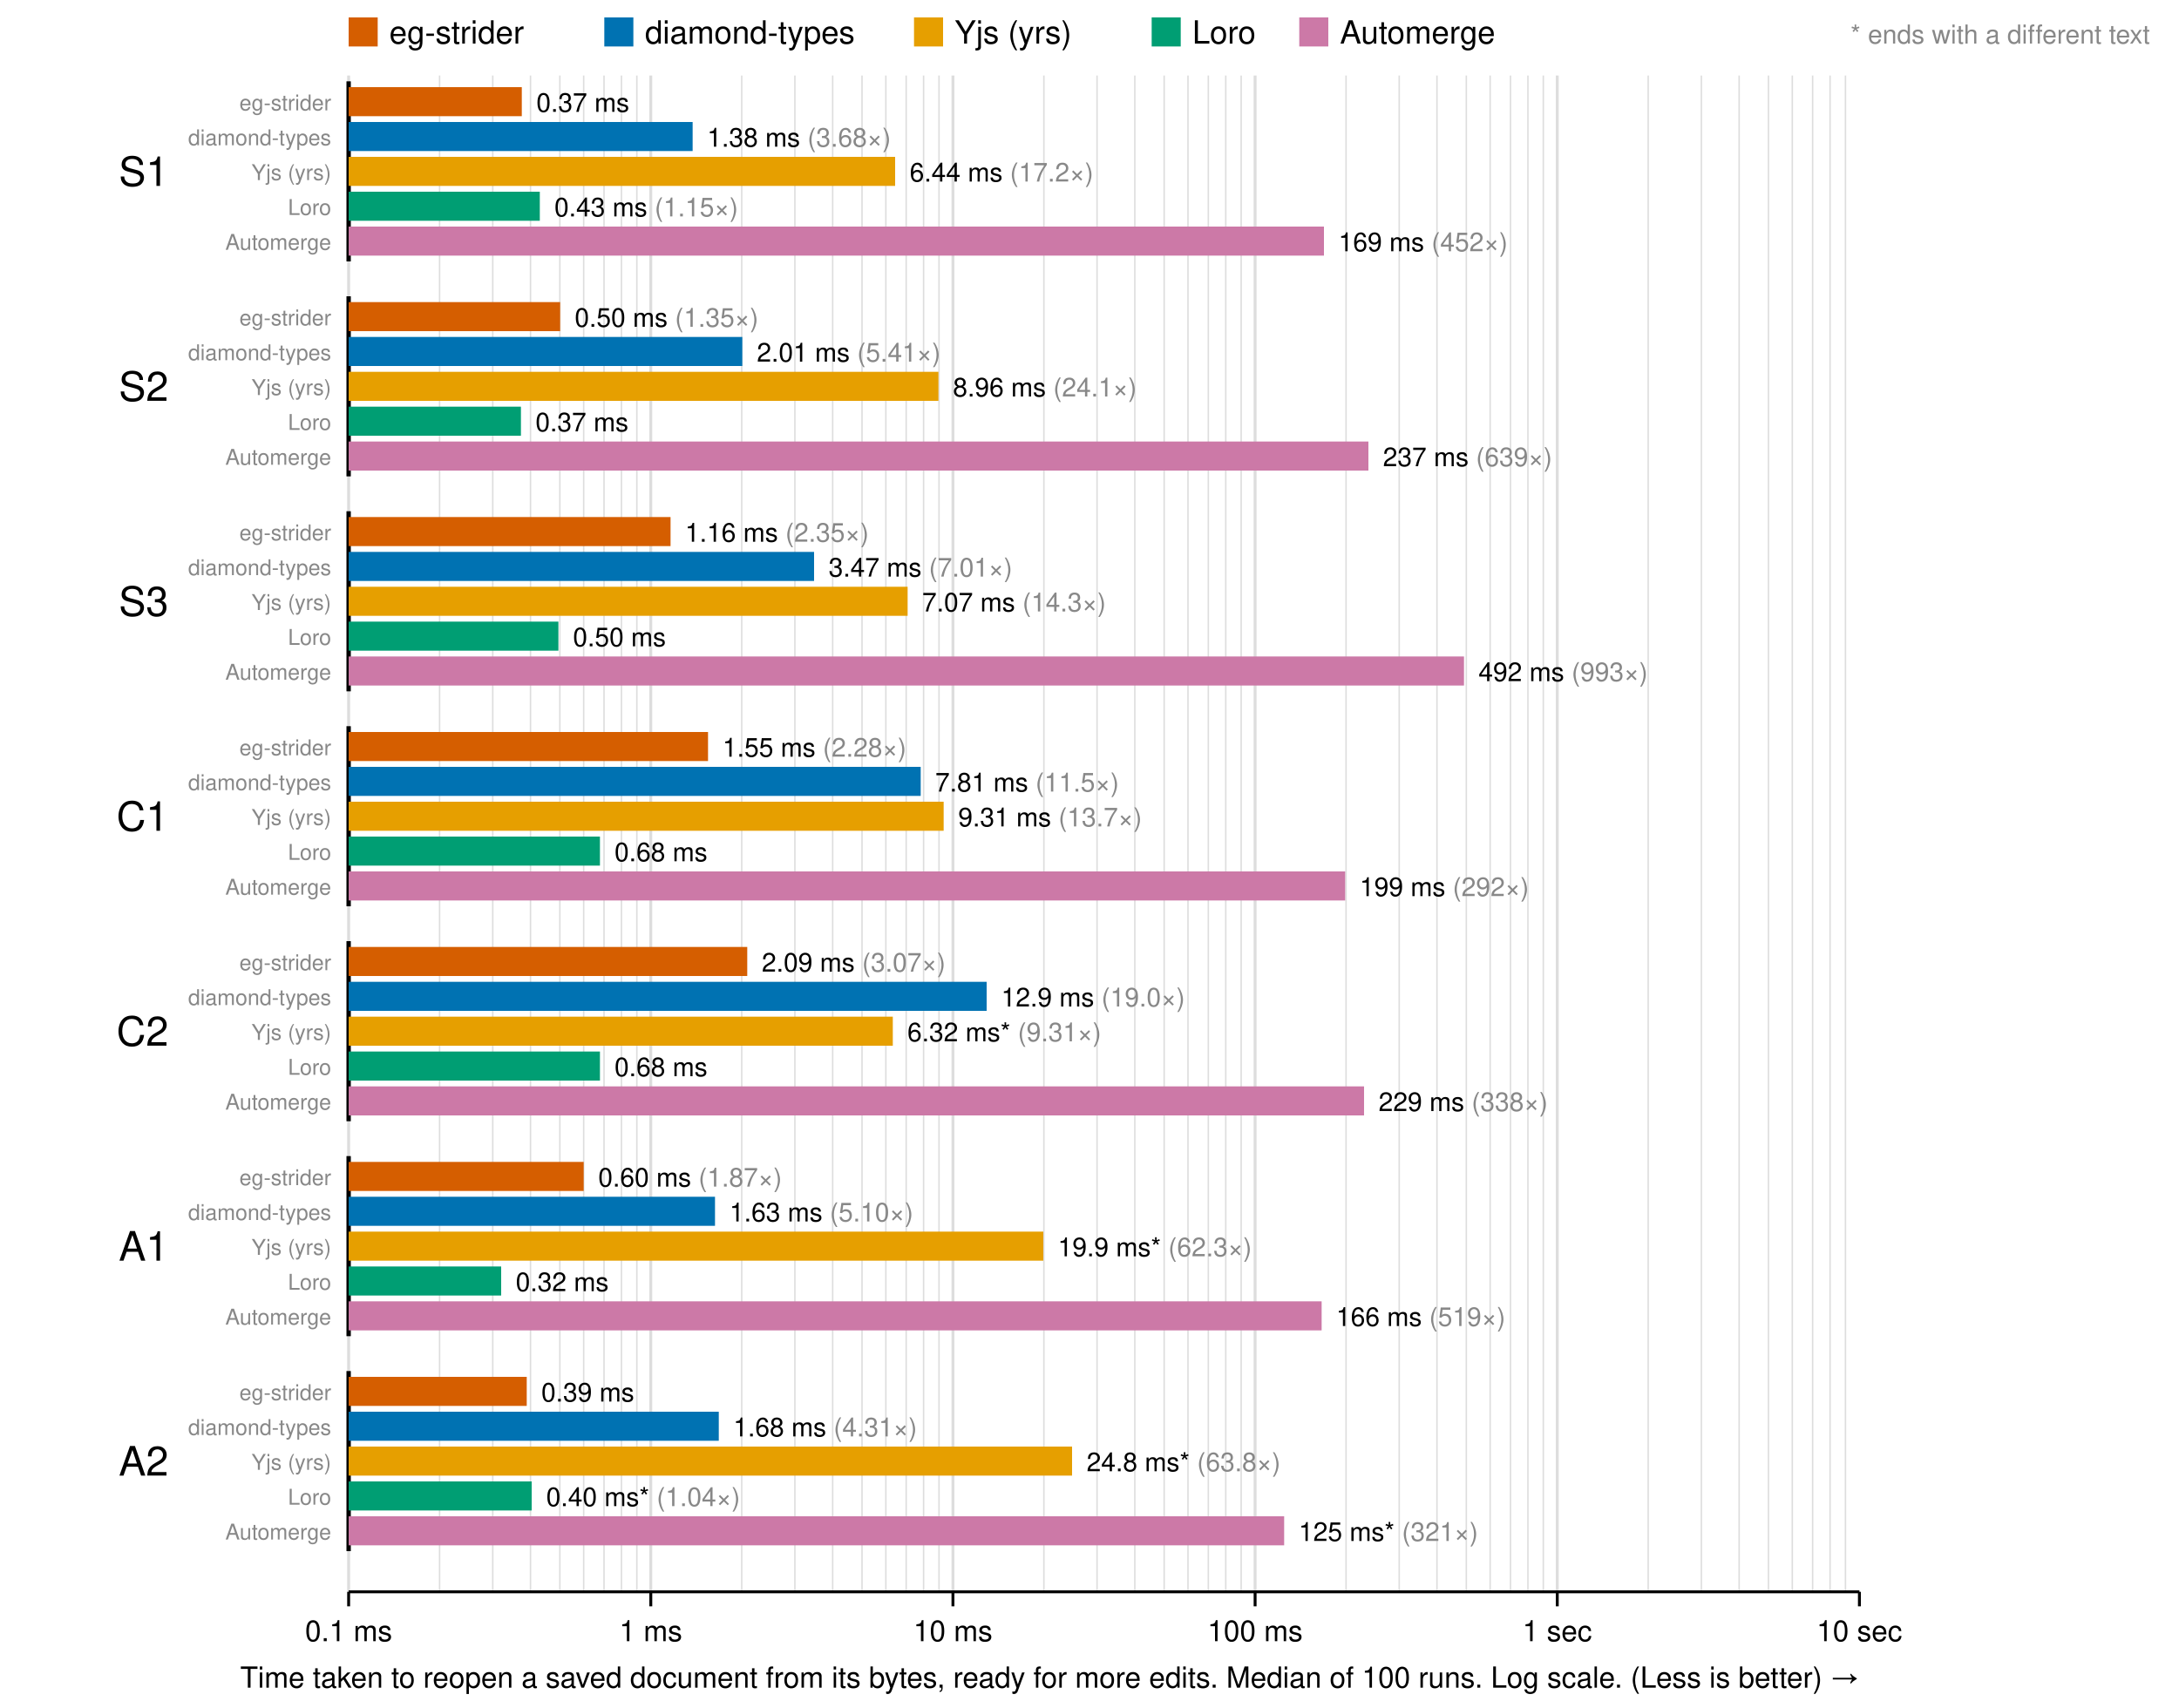
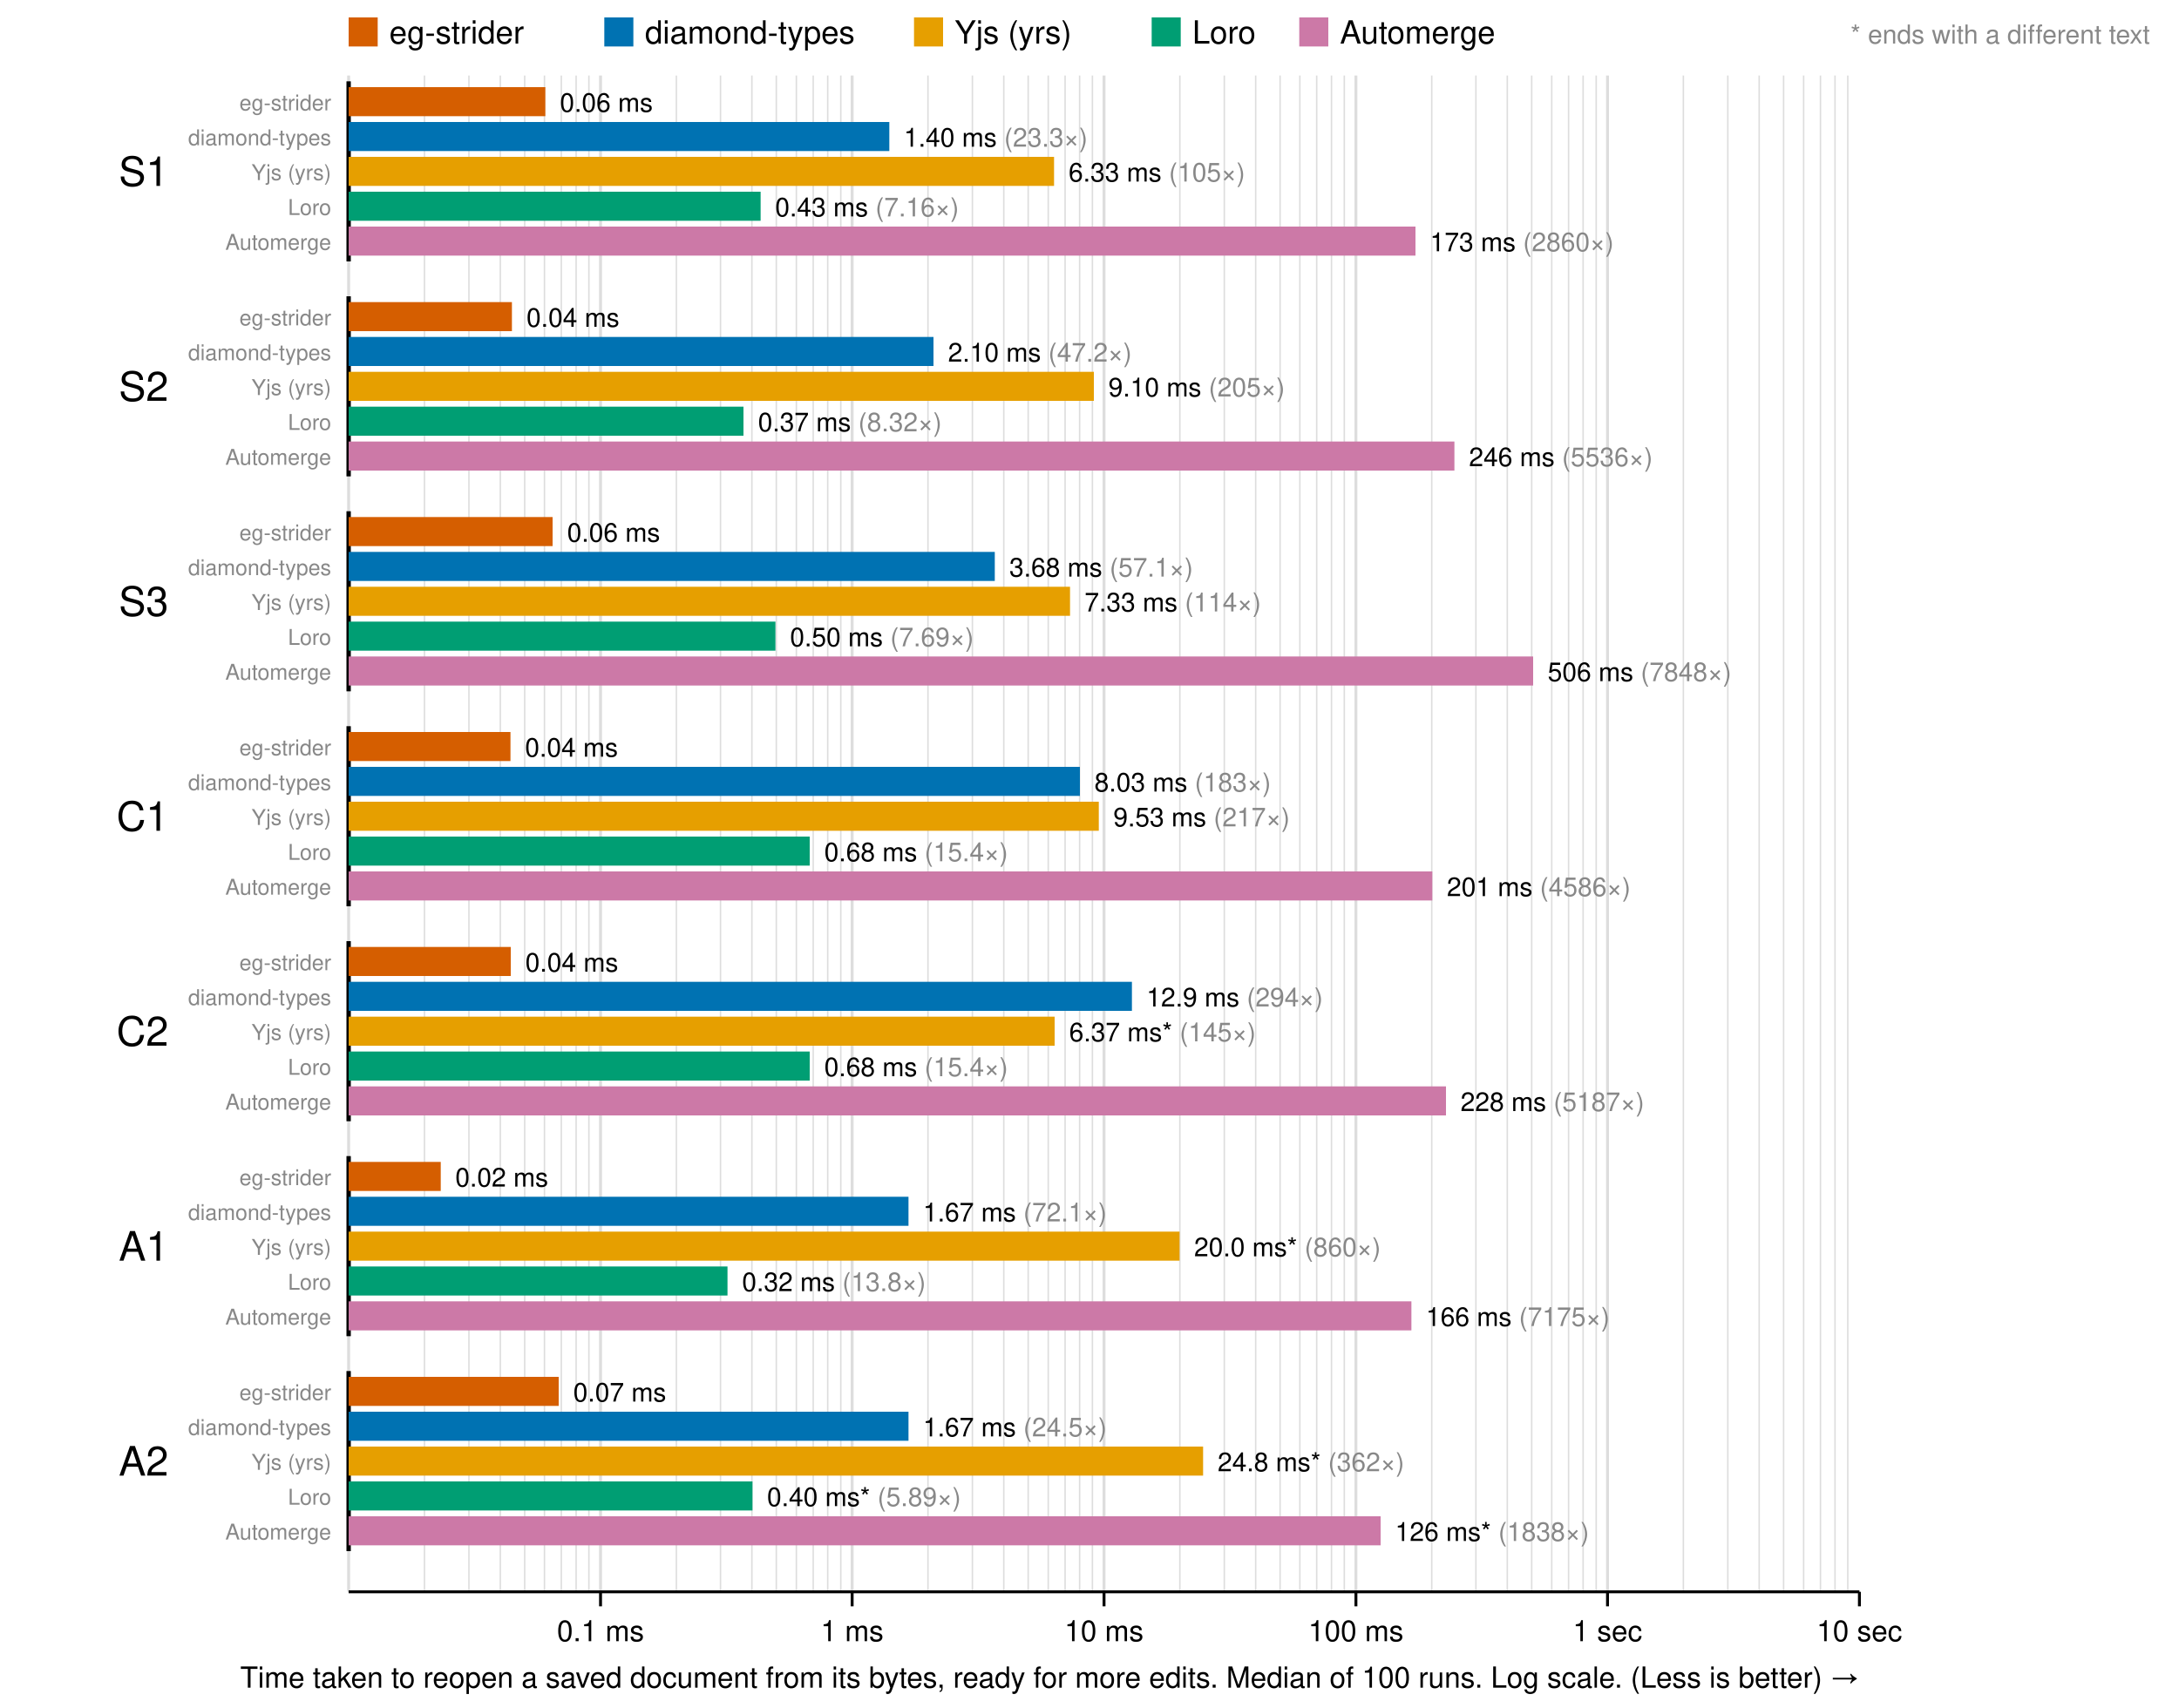
<svg xmlns="http://www.w3.org/2000/svg" viewBox="0 0 750 588" font-family="Helvetica, Arial, sans-serif">
  <rect width="750" height="588" fill="white" />
  <rect x="120" y="6" width="10" height="10" fill="#d55e00" />
  <text x="134" y="15" font-size="11">eg-strider</text>
  <rect x="208.0" y="6" width="10" height="10" fill="#0072b2" />
  <text x="222.0" y="15" font-size="11">diamond-types</text>
  <rect x="314.6" y="6" width="10" height="10" fill="#e69f00" />
  <text x="328.6" y="15" font-size="11">Yjs (yrs)</text>
  <rect x="396.4" y="6" width="10" height="10" fill="#009e73" />
  <text x="410.4" y="15" font-size="11">Loro</text>
  <rect x="447.2" y="6" width="10" height="10" fill="#cc79a7" />
  <text x="461.2" y="15" font-size="11">Automerge</text>
  <text x="740" y="15" font-size="9" fill="#888" text-anchor="end">* ends with a different text</text>
  <line x1="120.0" y1="26" x2="120.0" y2="548" stroke="#ddd" stroke-width="1" />
-   <line x1="151.3" y1="26" x2="151.3" y2="548" stroke="#ddd" stroke-width="0.5" />
-   <line x1="169.6" y1="26" x2="169.6" y2="548" stroke="#ddd" stroke-width="0.5" />
-   <line x1="182.6" y1="26" x2="182.6" y2="548" stroke="#ddd" stroke-width="0.5" />
-   <line x1="192.7" y1="26" x2="192.7" y2="548" stroke="#ddd" stroke-width="0.5" />
-   <line x1="200.9" y1="26" x2="200.9" y2="548" stroke="#ddd" stroke-width="0.5" />
-   <line x1="207.9" y1="26" x2="207.9" y2="548" stroke="#ddd" stroke-width="0.5" />
-   <line x1="213.9" y1="26" x2="213.9" y2="548" stroke="#ddd" stroke-width="0.5" />
-   <line x1="219.2" y1="26" x2="219.2" y2="548" stroke="#ddd" stroke-width="0.5" />
-   <line x1="224.0" y1="26" x2="224.0" y2="548" stroke="#ddd" stroke-width="1" />
-   <line x1="255.3" y1="26" x2="255.3" y2="548" stroke="#ddd" stroke-width="0.5" />
-   <line x1="273.6" y1="26" x2="273.6" y2="548" stroke="#ddd" stroke-width="0.5" />
-   <line x1="286.6" y1="26" x2="286.6" y2="548" stroke="#ddd" stroke-width="0.5" />
-   <line x1="296.7" y1="26" x2="296.7" y2="548" stroke="#ddd" stroke-width="0.5" />
-   <line x1="304.9" y1="26" x2="304.9" y2="548" stroke="#ddd" stroke-width="0.5" />
-   <line x1="311.9" y1="26" x2="311.9" y2="548" stroke="#ddd" stroke-width="0.5" />
-   <line x1="317.9" y1="26" x2="317.9" y2="548" stroke="#ddd" stroke-width="0.5" />
-   <line x1="323.2" y1="26" x2="323.2" y2="548" stroke="#ddd" stroke-width="0.5" />
-   <line x1="328.0" y1="26" x2="328.0" y2="548" stroke="#ddd" stroke-width="1" />
-   <line x1="359.3" y1="26" x2="359.3" y2="548" stroke="#ddd" stroke-width="0.5" />
-   <line x1="377.6" y1="26" x2="377.6" y2="548" stroke="#ddd" stroke-width="0.5" />
-   <line x1="390.6" y1="26" x2="390.6" y2="548" stroke="#ddd" stroke-width="0.5" />
-   <line x1="400.7" y1="26" x2="400.7" y2="548" stroke="#ddd" stroke-width="0.5" />
-   <line x1="408.9" y1="26" x2="408.9" y2="548" stroke="#ddd" stroke-width="0.5" />
-   <line x1="415.9" y1="26" x2="415.9" y2="548" stroke="#ddd" stroke-width="0.5" />
-   <line x1="421.9" y1="26" x2="421.9" y2="548" stroke="#ddd" stroke-width="0.5" />
-   <line x1="427.2" y1="26" x2="427.2" y2="548" stroke="#ddd" stroke-width="0.5" />
-   <line x1="432.0" y1="26" x2="432.0" y2="548" stroke="#ddd" stroke-width="1" />
-   <line x1="463.3" y1="26" x2="463.3" y2="548" stroke="#ddd" stroke-width="0.5" />
-   <line x1="481.6" y1="26" x2="481.6" y2="548" stroke="#ddd" stroke-width="0.5" />
-   <line x1="494.6" y1="26" x2="494.6" y2="548" stroke="#ddd" stroke-width="0.5" />
-   <line x1="504.7" y1="26" x2="504.7" y2="548" stroke="#ddd" stroke-width="0.5" />
-   <line x1="512.9" y1="26" x2="512.9" y2="548" stroke="#ddd" stroke-width="0.5" />
-   <line x1="519.9" y1="26" x2="519.9" y2="548" stroke="#ddd" stroke-width="0.5" />
-   <line x1="525.9" y1="26" x2="525.9" y2="548" stroke="#ddd" stroke-width="0.5" />
-   <line x1="531.2" y1="26" x2="531.2" y2="548" stroke="#ddd" stroke-width="0.5" />
-   <line x1="536.0" y1="26" x2="536.0" y2="548" stroke="#ddd" stroke-width="1" />
-   <line x1="567.3" y1="26" x2="567.3" y2="548" stroke="#ddd" stroke-width="0.5" />
-   <line x1="585.6" y1="26" x2="585.6" y2="548" stroke="#ddd" stroke-width="0.5" />
-   <line x1="598.6" y1="26" x2="598.6" y2="548" stroke="#ddd" stroke-width="0.5" />
-   <line x1="608.7" y1="26" x2="608.7" y2="548" stroke="#ddd" stroke-width="0.5" />
-   <line x1="616.9" y1="26" x2="616.9" y2="548" stroke="#ddd" stroke-width="0.5" />
-   <line x1="623.9" y1="26" x2="623.9" y2="548" stroke="#ddd" stroke-width="0.5" />
-   <line x1="629.9" y1="26" x2="629.9" y2="548" stroke="#ddd" stroke-width="0.5" />
-   <line x1="635.2" y1="26" x2="635.2" y2="548" stroke="#ddd" stroke-width="0.5" />
-   <line x1="120.0" y1="548" x2="120.0" y2="553" stroke="black" />
-   <text x="120.0" y="565" font-size="10" text-anchor="middle">0.1 ms</text>
-   <line x1="224.0" y1="548" x2="224.0" y2="553" stroke="black" />
-   <text x="224.0" y="565" font-size="10" text-anchor="middle">1 ms</text>
-   <line x1="328.0" y1="548" x2="328.0" y2="553" stroke="black" />
-   <text x="328.0" y="565" font-size="10" text-anchor="middle">10 ms</text>
-   <line x1="432.0" y1="548" x2="432.0" y2="553" stroke="black" />
-   <text x="432.0" y="565" font-size="10" text-anchor="middle">100 ms</text>
-   <line x1="536.0" y1="548" x2="536.0" y2="553" stroke="black" />
-   <text x="536.0" y="565" font-size="10" text-anchor="middle">1 sec</text>
+   <line x1="146.1" y1="26" x2="146.1" y2="548" stroke="#ddd" stroke-width="0.5" />
+   <line x1="161.4" y1="26" x2="161.4" y2="548" stroke="#ddd" stroke-width="0.5" />
+   <line x1="172.2" y1="26" x2="172.2" y2="548" stroke="#ddd" stroke-width="0.5" />
+   <line x1="180.6" y1="26" x2="180.6" y2="548" stroke="#ddd" stroke-width="0.5" />
+   <line x1="187.4" y1="26" x2="187.4" y2="548" stroke="#ddd" stroke-width="0.5" />
+   <line x1="193.2" y1="26" x2="193.2" y2="548" stroke="#ddd" stroke-width="0.5" />
+   <line x1="198.3" y1="26" x2="198.3" y2="548" stroke="#ddd" stroke-width="0.5" />
+   <line x1="202.7" y1="26" x2="202.7" y2="548" stroke="#ddd" stroke-width="0.5" />
+   <line x1="206.7" y1="26" x2="206.7" y2="548" stroke="#ddd" stroke-width="1" />
+   <line x1="232.8" y1="26" x2="232.8" y2="548" stroke="#ddd" stroke-width="0.5" />
+   <line x1="248.0" y1="26" x2="248.0" y2="548" stroke="#ddd" stroke-width="0.5" />
+   <line x1="258.8" y1="26" x2="258.8" y2="548" stroke="#ddd" stroke-width="0.5" />
+   <line x1="267.2" y1="26" x2="267.2" y2="548" stroke="#ddd" stroke-width="0.5" />
+   <line x1="274.1" y1="26" x2="274.1" y2="548" stroke="#ddd" stroke-width="0.5" />
+   <line x1="279.9" y1="26" x2="279.9" y2="548" stroke="#ddd" stroke-width="0.5" />
+   <line x1="284.9" y1="26" x2="284.9" y2="548" stroke="#ddd" stroke-width="0.5" />
+   <line x1="289.4" y1="26" x2="289.4" y2="548" stroke="#ddd" stroke-width="0.5" />
+   <line x1="293.3" y1="26" x2="293.3" y2="548" stroke="#ddd" stroke-width="1" />
+   <line x1="319.4" y1="26" x2="319.4" y2="548" stroke="#ddd" stroke-width="0.5" />
+   <line x1="334.7" y1="26" x2="334.7" y2="548" stroke="#ddd" stroke-width="0.5" />
+   <line x1="345.5" y1="26" x2="345.5" y2="548" stroke="#ddd" stroke-width="0.5" />
+   <line x1="353.9" y1="26" x2="353.9" y2="548" stroke="#ddd" stroke-width="0.5" />
+   <line x1="360.8" y1="26" x2="360.8" y2="548" stroke="#ddd" stroke-width="0.5" />
+   <line x1="366.6" y1="26" x2="366.6" y2="548" stroke="#ddd" stroke-width="0.5" />
+   <line x1="371.6" y1="26" x2="371.6" y2="548" stroke="#ddd" stroke-width="0.5" />
+   <line x1="376.0" y1="26" x2="376.0" y2="548" stroke="#ddd" stroke-width="0.5" />
+   <line x1="380.0" y1="26" x2="380.0" y2="548" stroke="#ddd" stroke-width="1" />
+   <line x1="406.1" y1="26" x2="406.1" y2="548" stroke="#ddd" stroke-width="0.5" />
+   <line x1="421.4" y1="26" x2="421.4" y2="548" stroke="#ddd" stroke-width="0.5" />
+   <line x1="432.2" y1="26" x2="432.2" y2="548" stroke="#ddd" stroke-width="0.5" />
+   <line x1="440.6" y1="26" x2="440.6" y2="548" stroke="#ddd" stroke-width="0.5" />
+   <line x1="447.4" y1="26" x2="447.4" y2="548" stroke="#ddd" stroke-width="0.5" />
+   <line x1="453.2" y1="26" x2="453.2" y2="548" stroke="#ddd" stroke-width="0.5" />
+   <line x1="458.3" y1="26" x2="458.3" y2="548" stroke="#ddd" stroke-width="0.5" />
+   <line x1="462.7" y1="26" x2="462.7" y2="548" stroke="#ddd" stroke-width="0.5" />
+   <line x1="466.7" y1="26" x2="466.7" y2="548" stroke="#ddd" stroke-width="1" />
+   <line x1="492.8" y1="26" x2="492.8" y2="548" stroke="#ddd" stroke-width="0.5" />
+   <line x1="508.0" y1="26" x2="508.0" y2="548" stroke="#ddd" stroke-width="0.5" />
+   <line x1="518.8" y1="26" x2="518.8" y2="548" stroke="#ddd" stroke-width="0.5" />
+   <line x1="527.2" y1="26" x2="527.2" y2="548" stroke="#ddd" stroke-width="0.5" />
+   <line x1="534.1" y1="26" x2="534.1" y2="548" stroke="#ddd" stroke-width="0.5" />
+   <line x1="539.9" y1="26" x2="539.9" y2="548" stroke="#ddd" stroke-width="0.5" />
+   <line x1="544.9" y1="26" x2="544.9" y2="548" stroke="#ddd" stroke-width="0.5" />
+   <line x1="549.4" y1="26" x2="549.4" y2="548" stroke="#ddd" stroke-width="0.5" />
+   <line x1="553.3" y1="26" x2="553.3" y2="548" stroke="#ddd" stroke-width="1" />
+   <line x1="579.4" y1="26" x2="579.4" y2="548" stroke="#ddd" stroke-width="0.5" />
+   <line x1="594.7" y1="26" x2="594.7" y2="548" stroke="#ddd" stroke-width="0.5" />
+   <line x1="605.5" y1="26" x2="605.5" y2="548" stroke="#ddd" stroke-width="0.5" />
+   <line x1="613.9" y1="26" x2="613.9" y2="548" stroke="#ddd" stroke-width="0.5" />
+   <line x1="620.8" y1="26" x2="620.8" y2="548" stroke="#ddd" stroke-width="0.5" />
+   <line x1="626.6" y1="26" x2="626.6" y2="548" stroke="#ddd" stroke-width="0.5" />
+   <line x1="631.6" y1="26" x2="631.6" y2="548" stroke="#ddd" stroke-width="0.5" />
+   <line x1="636.0" y1="26" x2="636.0" y2="548" stroke="#ddd" stroke-width="0.5" />
+   <line x1="206.7" y1="548" x2="206.7" y2="553" stroke="black" />
+   <text x="206.7" y="565" font-size="10" text-anchor="middle">0.1 ms</text>
+   <line x1="293.3" y1="548" x2="293.3" y2="553" stroke="black" />
+   <text x="293.3" y="565" font-size="10" text-anchor="middle">1 ms</text>
+   <line x1="380.0" y1="548" x2="380.0" y2="553" stroke="black" />
+   <text x="380.0" y="565" font-size="10" text-anchor="middle">10 ms</text>
+   <line x1="466.7" y1="548" x2="466.7" y2="553" stroke="black" />
+   <text x="466.7" y="565" font-size="10" text-anchor="middle">100 ms</text>
+   <line x1="553.3" y1="548" x2="553.3" y2="553" stroke="black" />
+   <text x="553.3" y="565" font-size="10" text-anchor="middle">1 sec</text>
  <line x1="640.0" y1="548" x2="640.0" y2="553" stroke="black" />
  <text x="640.0" y="565" font-size="10" text-anchor="middle">10 sec</text>
  <line x1="120" y1="548" x2="640" y2="548" stroke="black" />
  <text x="640" y="581" font-size="10" text-anchor="end">Time taken to reopen a saved document from its bytes, ready for more edits. Median of 100 runs. Log scale. (Less is better) →</text>
  <text x="58" y="64.0" font-size="14" text-anchor="end">S1</text>
  <line x1="120" y1="28" x2="120" y2="90" stroke="black" stroke-width="1.5" />
  <text x="114" y="38" font-size="7.5" fill="#888" text-anchor="end">eg-strider</text>
-   <rect x="120" y="30" width="59.6" height="10" fill="#d55e00" />
-   <text x="184.6" y="38.5" font-size="9">0.37 ms</text>
+   <rect x="120" y="30" width="67.7" height="10" fill="#d55e00" />
+   <text x="192.7" y="38.5" font-size="9">0.06 ms</text>
  <text x="114" y="50" font-size="7.5" fill="#888" text-anchor="end">diamond-types</text>
-   <rect x="120" y="42" width="118.4" height="10" fill="#0072b2" />
-   <text x="243.4" y="50.5" font-size="9">1.38 ms <tspan fill="#888">(3.68×)</tspan>
+   <rect x="120" y="42" width="186.1" height="10" fill="#0072b2" />
+   <text x="311.1" y="50.5" font-size="9">1.40 ms <tspan fill="#888">(23.3×)</tspan>
  </text>
  <text x="114" y="62" font-size="7.5" fill="#888" text-anchor="end">Yjs (yrs)</text>
-   <rect x="120" y="54" width="188.1" height="10" fill="#e69f00" />
-   <text x="313.1" y="62.5" font-size="9">6.44 ms <tspan fill="#888">(17.2×)</tspan>
+   <rect x="120" y="54" width="242.8" height="10" fill="#e69f00" />
+   <text x="367.8" y="62.5" font-size="9">6.33 ms <tspan fill="#888">(105×)</tspan>
  </text>
  <text x="114" y="74" font-size="7.5" fill="#888" text-anchor="end">Loro</text>
-   <rect x="120" y="66" width="65.8" height="10" fill="#009e73" />
-   <text x="190.8" y="74.5" font-size="9">0.43 ms <tspan fill="#888">(1.15×)</tspan>
+   <rect x="120" y="66" width="141.8" height="10" fill="#009e73" />
+   <text x="266.8" y="74.5" font-size="9">0.43 ms <tspan fill="#888">(7.16×)</tspan>
  </text>
  <text x="114" y="86" font-size="7.5" fill="#888" text-anchor="end">Automerge</text>
-   <rect x="120" y="78" width="335.7" height="10" fill="#cc79a7" />
-   <text x="460.7" y="86.5" font-size="9">169 ms <tspan fill="#888">(452×)</tspan>
+   <rect x="120" y="78" width="367.2" height="10" fill="#cc79a7" />
+   <text x="492.2" y="86.5" font-size="9">173 ms <tspan fill="#888">(2860×)</tspan>
  </text>
  <text x="58" y="138.0" font-size="14" text-anchor="end">S2</text>
  <line x1="120" y1="102" x2="120" y2="164" stroke="black" stroke-width="1.5" />
  <text x="114" y="112" font-size="7.5" fill="#888" text-anchor="end">eg-strider</text>
-   <rect x="120" y="104" width="72.8" height="10" fill="#d55e00" />
-   <text x="197.8" y="112.5" font-size="9">0.50 ms <tspan fill="#888">(1.35×)</tspan>
-   </text>
+   <rect x="120" y="104" width="56.2" height="10" fill="#d55e00" />
+   <text x="181.2" y="112.5" font-size="9">0.04 ms</text>
  <text x="114" y="124" font-size="7.5" fill="#888" text-anchor="end">diamond-types</text>
-   <rect x="120" y="116" width="135.5" height="10" fill="#0072b2" />
-   <text x="260.5" y="124.5" font-size="9">2.01 ms <tspan fill="#888">(5.41×)</tspan>
+   <rect x="120" y="116" width="201.3" height="10" fill="#0072b2" />
+   <text x="326.3" y="124.5" font-size="9">2.10 ms <tspan fill="#888">(47.2×)</tspan>
  </text>
  <text x="114" y="136" font-size="7.5" fill="#888" text-anchor="end">Yjs (yrs)</text>
-   <rect x="120" y="128" width="203.0" height="10" fill="#e69f00" />
-   <text x="328.0" y="136.5" font-size="9">8.96 ms <tspan fill="#888">(24.1×)</tspan>
+   <rect x="120" y="128" width="256.5" height="10" fill="#e69f00" />
+   <text x="381.5" y="136.5" font-size="9">9.10 ms <tspan fill="#888">(205×)</tspan>
  </text>
  <text x="114" y="148" font-size="7.5" fill="#888" text-anchor="end">Loro</text>
-   <rect x="120" y="140" width="59.3" height="10" fill="#009e73" />
-   <text x="184.3" y="148.5" font-size="9">0.37 ms</text>
+   <rect x="120" y="140" width="135.9" height="10" fill="#009e73" />
+   <text x="260.9" y="148.5" font-size="9">0.37 ms <tspan fill="#888">(8.32×)</tspan>
+   </text>
  <text x="114" y="160" font-size="7.5" fill="#888" text-anchor="end">Automerge</text>
-   <rect x="120" y="152" width="351.0" height="10" fill="#cc79a7" />
-   <text x="476.0" y="160.5" font-size="9">237 ms <tspan fill="#888">(639×)</tspan>
+   <rect x="120" y="152" width="380.6" height="10" fill="#cc79a7" />
+   <text x="505.6" y="160.5" font-size="9">246 ms <tspan fill="#888">(5536×)</tspan>
  </text>
  <text x="58" y="212.0" font-size="14" text-anchor="end">S3</text>
  <line x1="120" y1="176" x2="120" y2="238" stroke="black" stroke-width="1.5" />
  <text x="114" y="186" font-size="7.5" fill="#888" text-anchor="end">eg-strider</text>
-   <rect x="120" y="178" width="110.8" height="10" fill="#d55e00" />
-   <text x="235.8" y="186.5" font-size="9">1.16 ms <tspan fill="#888">(2.35×)</tspan>
-   </text>
+   <rect x="120" y="178" width="70.2" height="10" fill="#d55e00" />
+   <text x="195.2" y="186.5" font-size="9">0.06 ms</text>
  <text x="114" y="198" font-size="7.5" fill="#888" text-anchor="end">diamond-types</text>
-   <rect x="120" y="190" width="160.2" height="10" fill="#0072b2" />
-   <text x="285.2" y="198.5" font-size="9">3.47 ms <tspan fill="#888">(7.01×)</tspan>
+   <rect x="120" y="190" width="222.4" height="10" fill="#0072b2" />
+   <text x="347.4" y="198.5" font-size="9">3.68 ms <tspan fill="#888">(57.1×)</tspan>
  </text>
  <text x="114" y="210" font-size="7.5" fill="#888" text-anchor="end">Yjs (yrs)</text>
-   <rect x="120" y="202" width="192.4" height="10" fill="#e69f00" />
-   <text x="317.4" y="210.5" font-size="9">7.07 ms <tspan fill="#888">(14.3×)</tspan>
+   <rect x="120" y="202" width="248.3" height="10" fill="#e69f00" />
+   <text x="373.3" y="210.5" font-size="9">7.33 ms <tspan fill="#888">(114×)</tspan>
  </text>
  <text x="114" y="222" font-size="7.5" fill="#888" text-anchor="end">Loro</text>
-   <rect x="120" y="214" width="72.2" height="10" fill="#009e73" />
-   <text x="197.2" y="222.5" font-size="9">0.50 ms</text>
+   <rect x="120" y="214" width="146.9" height="10" fill="#009e73" />
+   <text x="271.9" y="222.5" font-size="9">0.50 ms <tspan fill="#888">(7.69×)</tspan>
+   </text>
  <text x="114" y="234" font-size="7.5" fill="#888" text-anchor="end">Automerge</text>
-   <rect x="120" y="226" width="383.9" height="10" fill="#cc79a7" />
-   <text x="508.9" y="234.5" font-size="9">492 ms <tspan fill="#888">(993×)</tspan>
+   <rect x="120" y="226" width="407.7" height="10" fill="#cc79a7" />
+   <text x="532.7" y="234.5" font-size="9">506 ms <tspan fill="#888">(7848×)</tspan>
  </text>
  <text x="58" y="286.0" font-size="14" text-anchor="end">C1</text>
  <line x1="120" y1="250" x2="120" y2="312" stroke="black" stroke-width="1.5" />
  <text x="114" y="260" font-size="7.5" fill="#888" text-anchor="end">eg-strider</text>
-   <rect x="120" y="252" width="123.7" height="10" fill="#d55e00" />
-   <text x="248.7" y="260.5" font-size="9">1.55 ms <tspan fill="#888">(2.28×)</tspan>
-   </text>
+   <rect x="120" y="252" width="55.7" height="10" fill="#d55e00" />
+   <text x="180.7" y="260.5" font-size="9">0.04 ms</text>
  <text x="114" y="272" font-size="7.5" fill="#888" text-anchor="end">diamond-types</text>
-   <rect x="120" y="264" width="196.9" height="10" fill="#0072b2" />
-   <text x="321.9" y="272.5" font-size="9">7.81 ms <tspan fill="#888">(11.5×)</tspan>
+   <rect x="120" y="264" width="251.7" height="10" fill="#0072b2" />
+   <text x="376.7" y="272.5" font-size="9">8.03 ms <tspan fill="#888">(183×)</tspan>
  </text>
  <text x="114" y="284" font-size="7.5" fill="#888" text-anchor="end">Yjs (yrs)</text>
-   <rect x="120" y="276" width="204.8" height="10" fill="#e69f00" />
-   <text x="329.8" y="284.5" font-size="9">9.31 ms <tspan fill="#888">(13.7×)</tspan>
+   <rect x="120" y="276" width="258.2" height="10" fill="#e69f00" />
+   <text x="383.2" y="284.5" font-size="9">9.53 ms <tspan fill="#888">(217×)</tspan>
  </text>
  <text x="114" y="296" font-size="7.5" fill="#888" text-anchor="end">Loro</text>
-   <rect x="120" y="288" width="86.5" height="10" fill="#009e73" />
-   <text x="211.5" y="296.5" font-size="9">0.68 ms</text>
+   <rect x="120" y="288" width="158.7" height="10" fill="#009e73" />
+   <text x="283.7" y="296.5" font-size="9">0.68 ms <tspan fill="#888">(15.4×)</tspan>
+   </text>
  <text x="114" y="308" font-size="7.5" fill="#888" text-anchor="end">Automerge</text>
-   <rect x="120" y="300" width="343.0" height="10" fill="#cc79a7" />
-   <text x="468.0" y="308.5" font-size="9">199 ms <tspan fill="#888">(292×)</tspan>
+   <rect x="120" y="300" width="373.0" height="10" fill="#cc79a7" />
+   <text x="498.0" y="308.5" font-size="9">201 ms <tspan fill="#888">(4586×)</tspan>
  </text>
  <text x="58" y="360.0" font-size="14" text-anchor="end">C2</text>
  <line x1="120" y1="324" x2="120" y2="386" stroke="black" stroke-width="1.5" />
  <text x="114" y="334" font-size="7.5" fill="#888" text-anchor="end">eg-strider</text>
-   <rect x="120" y="326" width="137.2" height="10" fill="#d55e00" />
-   <text x="262.2" y="334.5" font-size="9">2.09 ms <tspan fill="#888">(3.07×)</tspan>
-   </text>
+   <rect x="120" y="326" width="55.8" height="10" fill="#d55e00" />
+   <text x="180.8" y="334.5" font-size="9">0.04 ms</text>
  <text x="114" y="346" font-size="7.5" fill="#888" text-anchor="end">diamond-types</text>
-   <rect x="120" y="338" width="219.6" height="10" fill="#0072b2" />
-   <text x="344.6" y="346.5" font-size="9">12.9 ms <tspan fill="#888">(19.0×)</tspan>
+   <rect x="120" y="338" width="269.6" height="10" fill="#0072b2" />
+   <text x="394.6" y="346.5" font-size="9">12.9 ms <tspan fill="#888">(294×)</tspan>
  </text>
  <text x="114" y="358" font-size="7.5" fill="#888" text-anchor="end">Yjs (yrs)</text>
-   <rect x="120" y="350" width="187.3" height="10" fill="#e69f00" />
-   <text x="312.3" y="358.5" font-size="9">6.32 ms* <tspan fill="#888">(9.31×)</tspan>
+   <rect x="120" y="350" width="243.0" height="10" fill="#e69f00" />
+   <text x="368.0" y="358.5" font-size="9">6.37 ms* <tspan fill="#888">(145×)</tspan>
  </text>
  <text x="114" y="370" font-size="7.5" fill="#888" text-anchor="end">Loro</text>
-   <rect x="120" y="362" width="86.5" height="10" fill="#009e73" />
-   <text x="211.5" y="370.5" font-size="9">0.68 ms</text>
+   <rect x="120" y="362" width="158.7" height="10" fill="#009e73" />
+   <text x="283.7" y="370.5" font-size="9">0.68 ms <tspan fill="#888">(15.4×)</tspan>
+   </text>
  <text x="114" y="382" font-size="7.5" fill="#888" text-anchor="end">Automerge</text>
-   <rect x="120" y="374" width="349.5" height="10" fill="#cc79a7" />
-   <text x="474.5" y="382.5" font-size="9">229 ms <tspan fill="#888">(338×)</tspan>
+   <rect x="120" y="374" width="377.7" height="10" fill="#cc79a7" />
+   <text x="502.7" y="382.5" font-size="9">228 ms <tspan fill="#888">(5187×)</tspan>
  </text>
  <text x="58" y="434.0" font-size="14" text-anchor="end">A1</text>
  <line x1="120" y1="398" x2="120" y2="460" stroke="black" stroke-width="1.5" />
  <text x="114" y="408" font-size="7.5" fill="#888" text-anchor="end">eg-strider</text>
-   <rect x="120" y="400" width="80.9" height="10" fill="#d55e00" />
-   <text x="205.9" y="408.5" font-size="9">0.60 ms <tspan fill="#888">(1.87×)</tspan>
-   </text>
+   <rect x="120" y="400" width="31.7" height="10" fill="#d55e00" />
+   <text x="156.7" y="408.5" font-size="9">0.02 ms</text>
  <text x="114" y="420" font-size="7.5" fill="#888" text-anchor="end">diamond-types</text>
-   <rect x="120" y="412" width="126.1" height="10" fill="#0072b2" />
-   <text x="251.1" y="420.5" font-size="9">1.63 ms <tspan fill="#888">(5.10×)</tspan>
+   <rect x="120" y="412" width="192.7" height="10" fill="#0072b2" />
+   <text x="317.7" y="420.5" font-size="9">1.67 ms <tspan fill="#888">(72.1×)</tspan>
  </text>
  <text x="114" y="432" font-size="7.5" fill="#888" text-anchor="end">Yjs (yrs)</text>
-   <rect x="120" y="424" width="239.1" height="10" fill="#e69f00" />
-   <text x="364.1" y="432.5" font-size="9">19.9 ms* <tspan fill="#888">(62.3×)</tspan>
+   <rect x="120" y="424" width="286.0" height="10" fill="#e69f00" />
+   <text x="411.0" y="432.5" font-size="9">20.0 ms* <tspan fill="#888">(860×)</tspan>
  </text>
  <text x="114" y="444" font-size="7.5" fill="#888" text-anchor="end">Loro</text>
-   <rect x="120" y="436" width="52.5" height="10" fill="#009e73" />
-   <text x="177.5" y="444.5" font-size="9">0.32 ms</text>
+   <rect x="120" y="436" width="130.4" height="10" fill="#009e73" />
+   <text x="255.4" y="444.5" font-size="9">0.32 ms <tspan fill="#888">(13.8×)</tspan>
+   </text>
  <text x="114" y="456" font-size="7.5" fill="#888" text-anchor="end">Automerge</text>
-   <rect x="120" y="448" width="334.9" height="10" fill="#cc79a7" />
-   <text x="459.9" y="456.5" font-size="9">166 ms <tspan fill="#888">(519×)</tspan>
+   <rect x="120" y="448" width="365.8" height="10" fill="#cc79a7" />
+   <text x="490.8" y="456.5" font-size="9">166 ms <tspan fill="#888">(7175×)</tspan>
  </text>
  <text x="58" y="508.0" font-size="14" text-anchor="end">A2</text>
  <line x1="120" y1="472" x2="120" y2="534" stroke="black" stroke-width="1.5" />
  <text x="114" y="482" font-size="7.5" fill="#888" text-anchor="end">eg-strider</text>
-   <rect x="120" y="474" width="61.3" height="10" fill="#d55e00" />
-   <text x="186.3" y="482.5" font-size="9">0.39 ms</text>
+   <rect x="120" y="474" width="72.3" height="10" fill="#d55e00" />
+   <text x="197.3" y="482.5" font-size="9">0.07 ms</text>
  <text x="114" y="494" font-size="7.5" fill="#888" text-anchor="end">diamond-types</text>
-   <rect x="120" y="486" width="127.4" height="10" fill="#0072b2" />
-   <text x="252.4" y="494.5" font-size="9">1.68 ms <tspan fill="#888">(4.31×)</tspan>
+   <rect x="120" y="486" width="192.7" height="10" fill="#0072b2" />
+   <text x="317.7" y="494.5" font-size="9">1.67 ms <tspan fill="#888">(24.5×)</tspan>
  </text>
  <text x="114" y="506" font-size="7.5" fill="#888" text-anchor="end">Yjs (yrs)</text>
-   <rect x="120" y="498" width="249.0" height="10" fill="#e69f00" />
-   <text x="374.0" y="506.5" font-size="9">24.8 ms* <tspan fill="#888">(63.8×)</tspan>
+   <rect x="120" y="498" width="294.1" height="10" fill="#e69f00" />
+   <text x="419.1" y="506.5" font-size="9">24.8 ms* <tspan fill="#888">(362×)</tspan>
  </text>
  <text x="114" y="518" font-size="7.5" fill="#888" text-anchor="end">Loro</text>
-   <rect x="120" y="510" width="63.0" height="10" fill="#009e73" />
-   <text x="188.0" y="518.5" font-size="9">0.40 ms* <tspan fill="#888">(1.04×)</tspan>
+   <rect x="120" y="510" width="139.0" height="10" fill="#009e73" />
+   <text x="264.0" y="518.5" font-size="9">0.40 ms* <tspan fill="#888">(5.89×)</tspan>
  </text>
  <text x="114" y="530" font-size="7.5" fill="#888" text-anchor="end">Automerge</text>
-   <rect x="120" y="522" width="322.0" height="10" fill="#cc79a7" />
-   <text x="447.0" y="530.5" font-size="9">125 ms* <tspan fill="#888">(321×)</tspan>
+   <rect x="120" y="522" width="355.2" height="10" fill="#cc79a7" />
+   <text x="480.2" y="530.5" font-size="9">126 ms* <tspan fill="#888">(1838×)</tspan>
  </text>
</svg>
